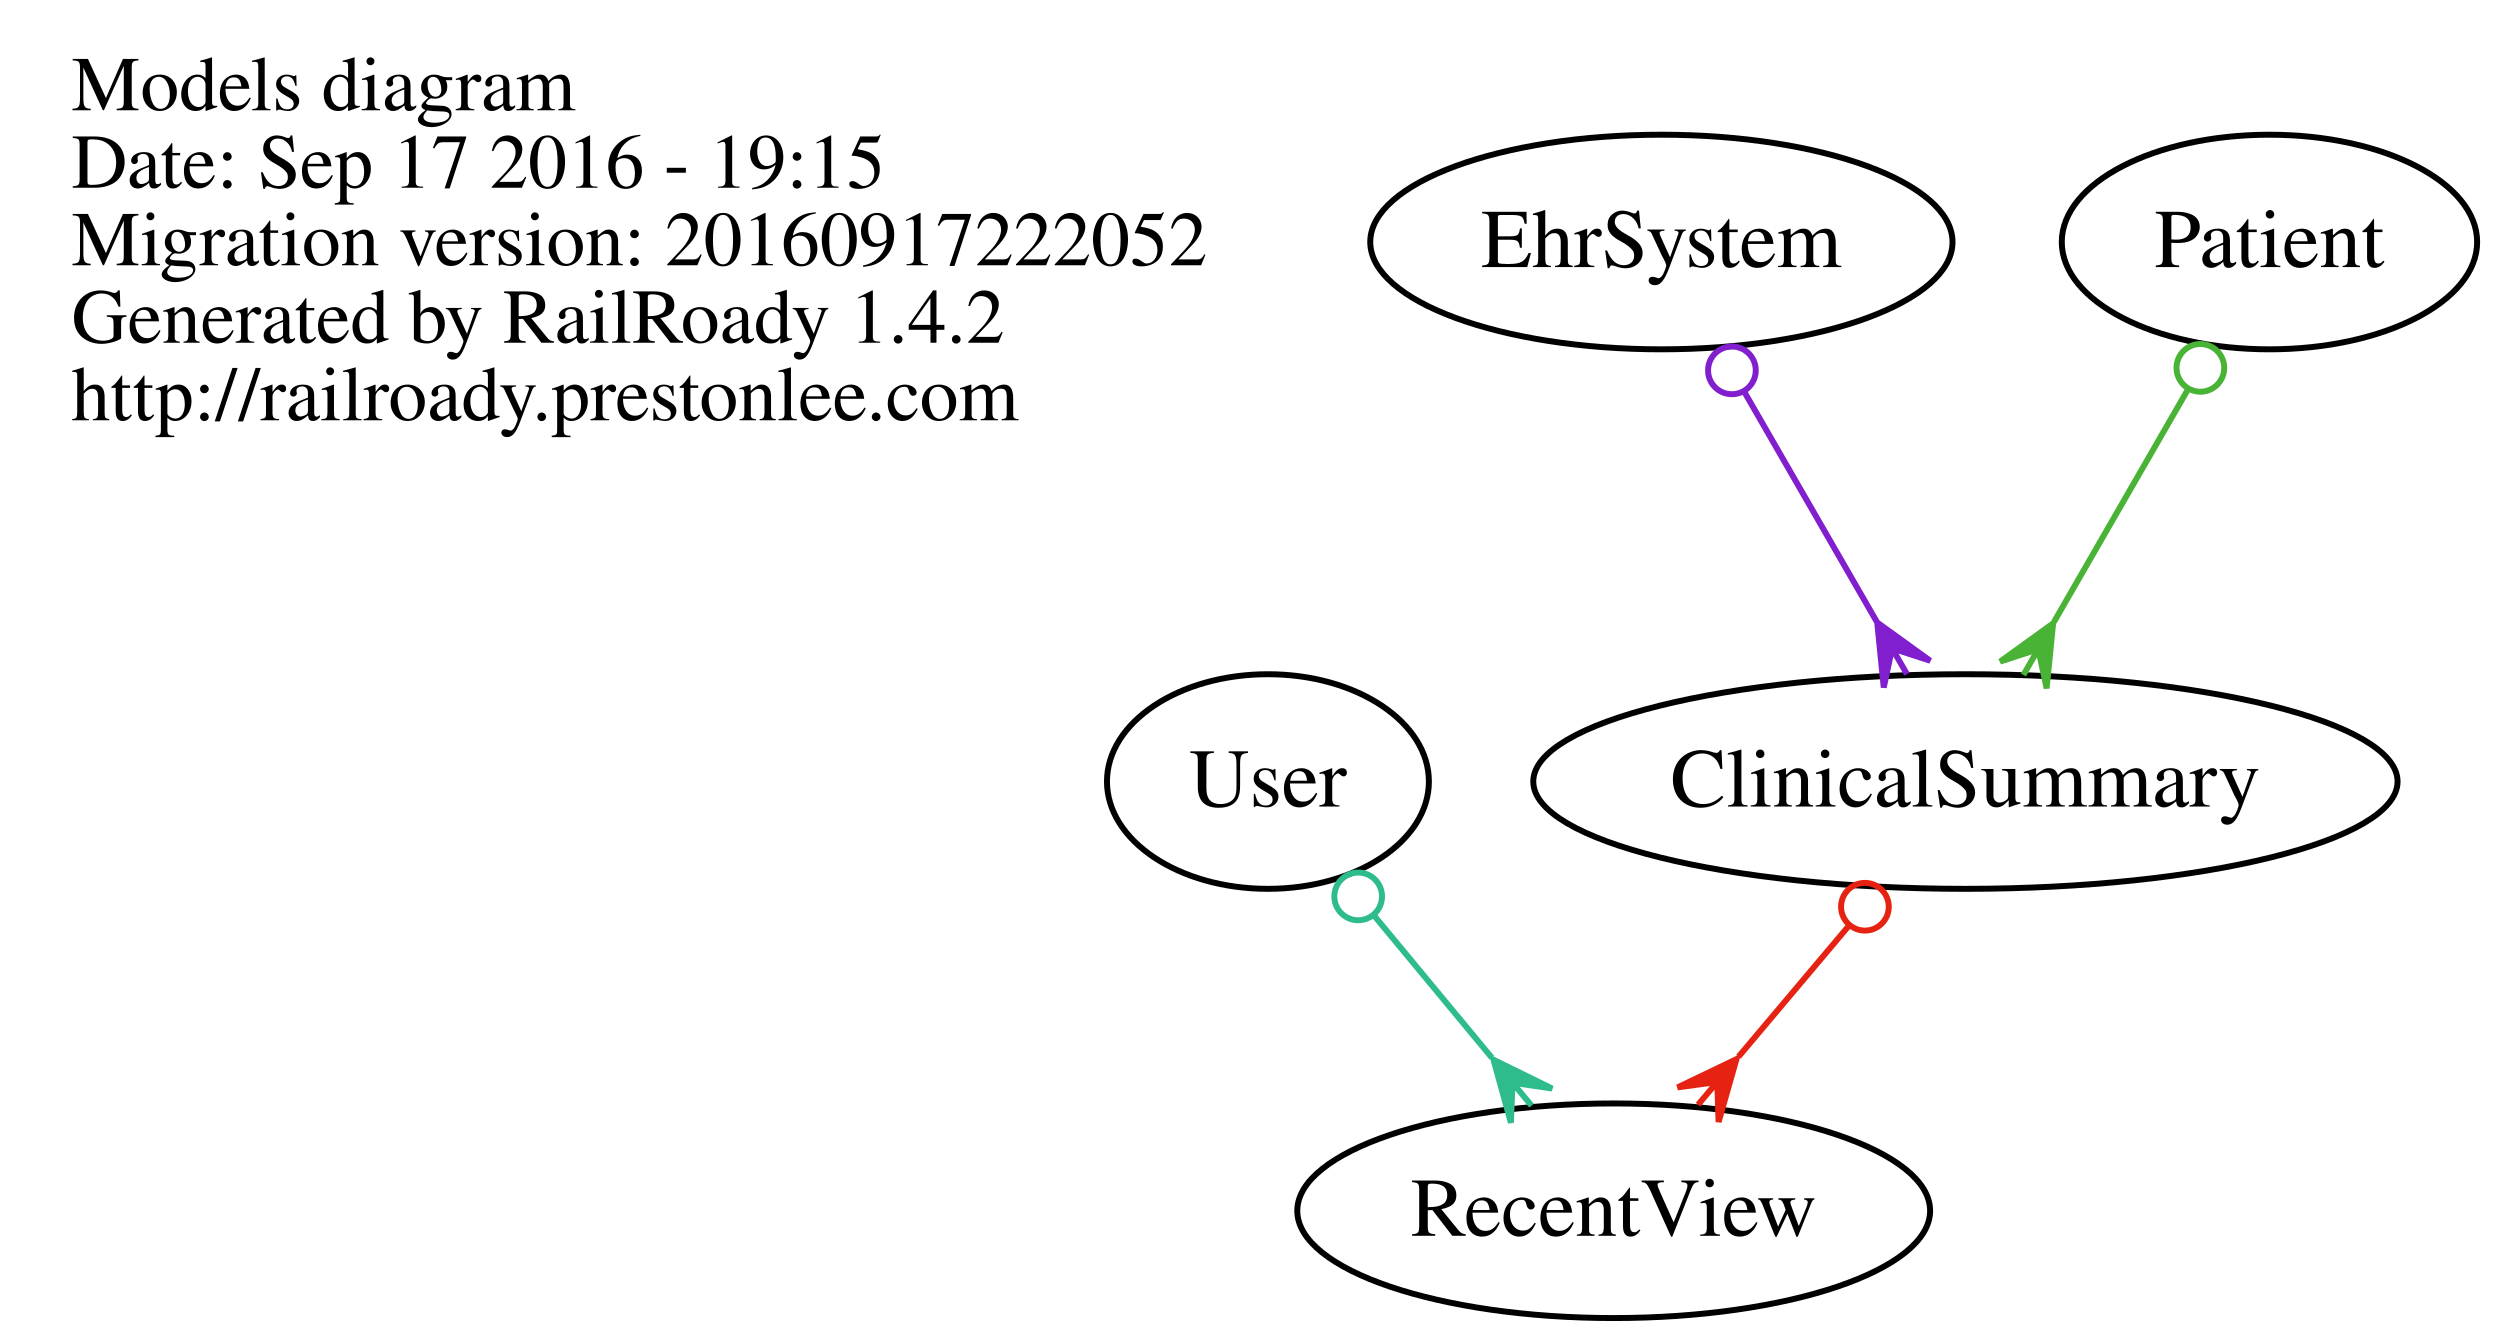
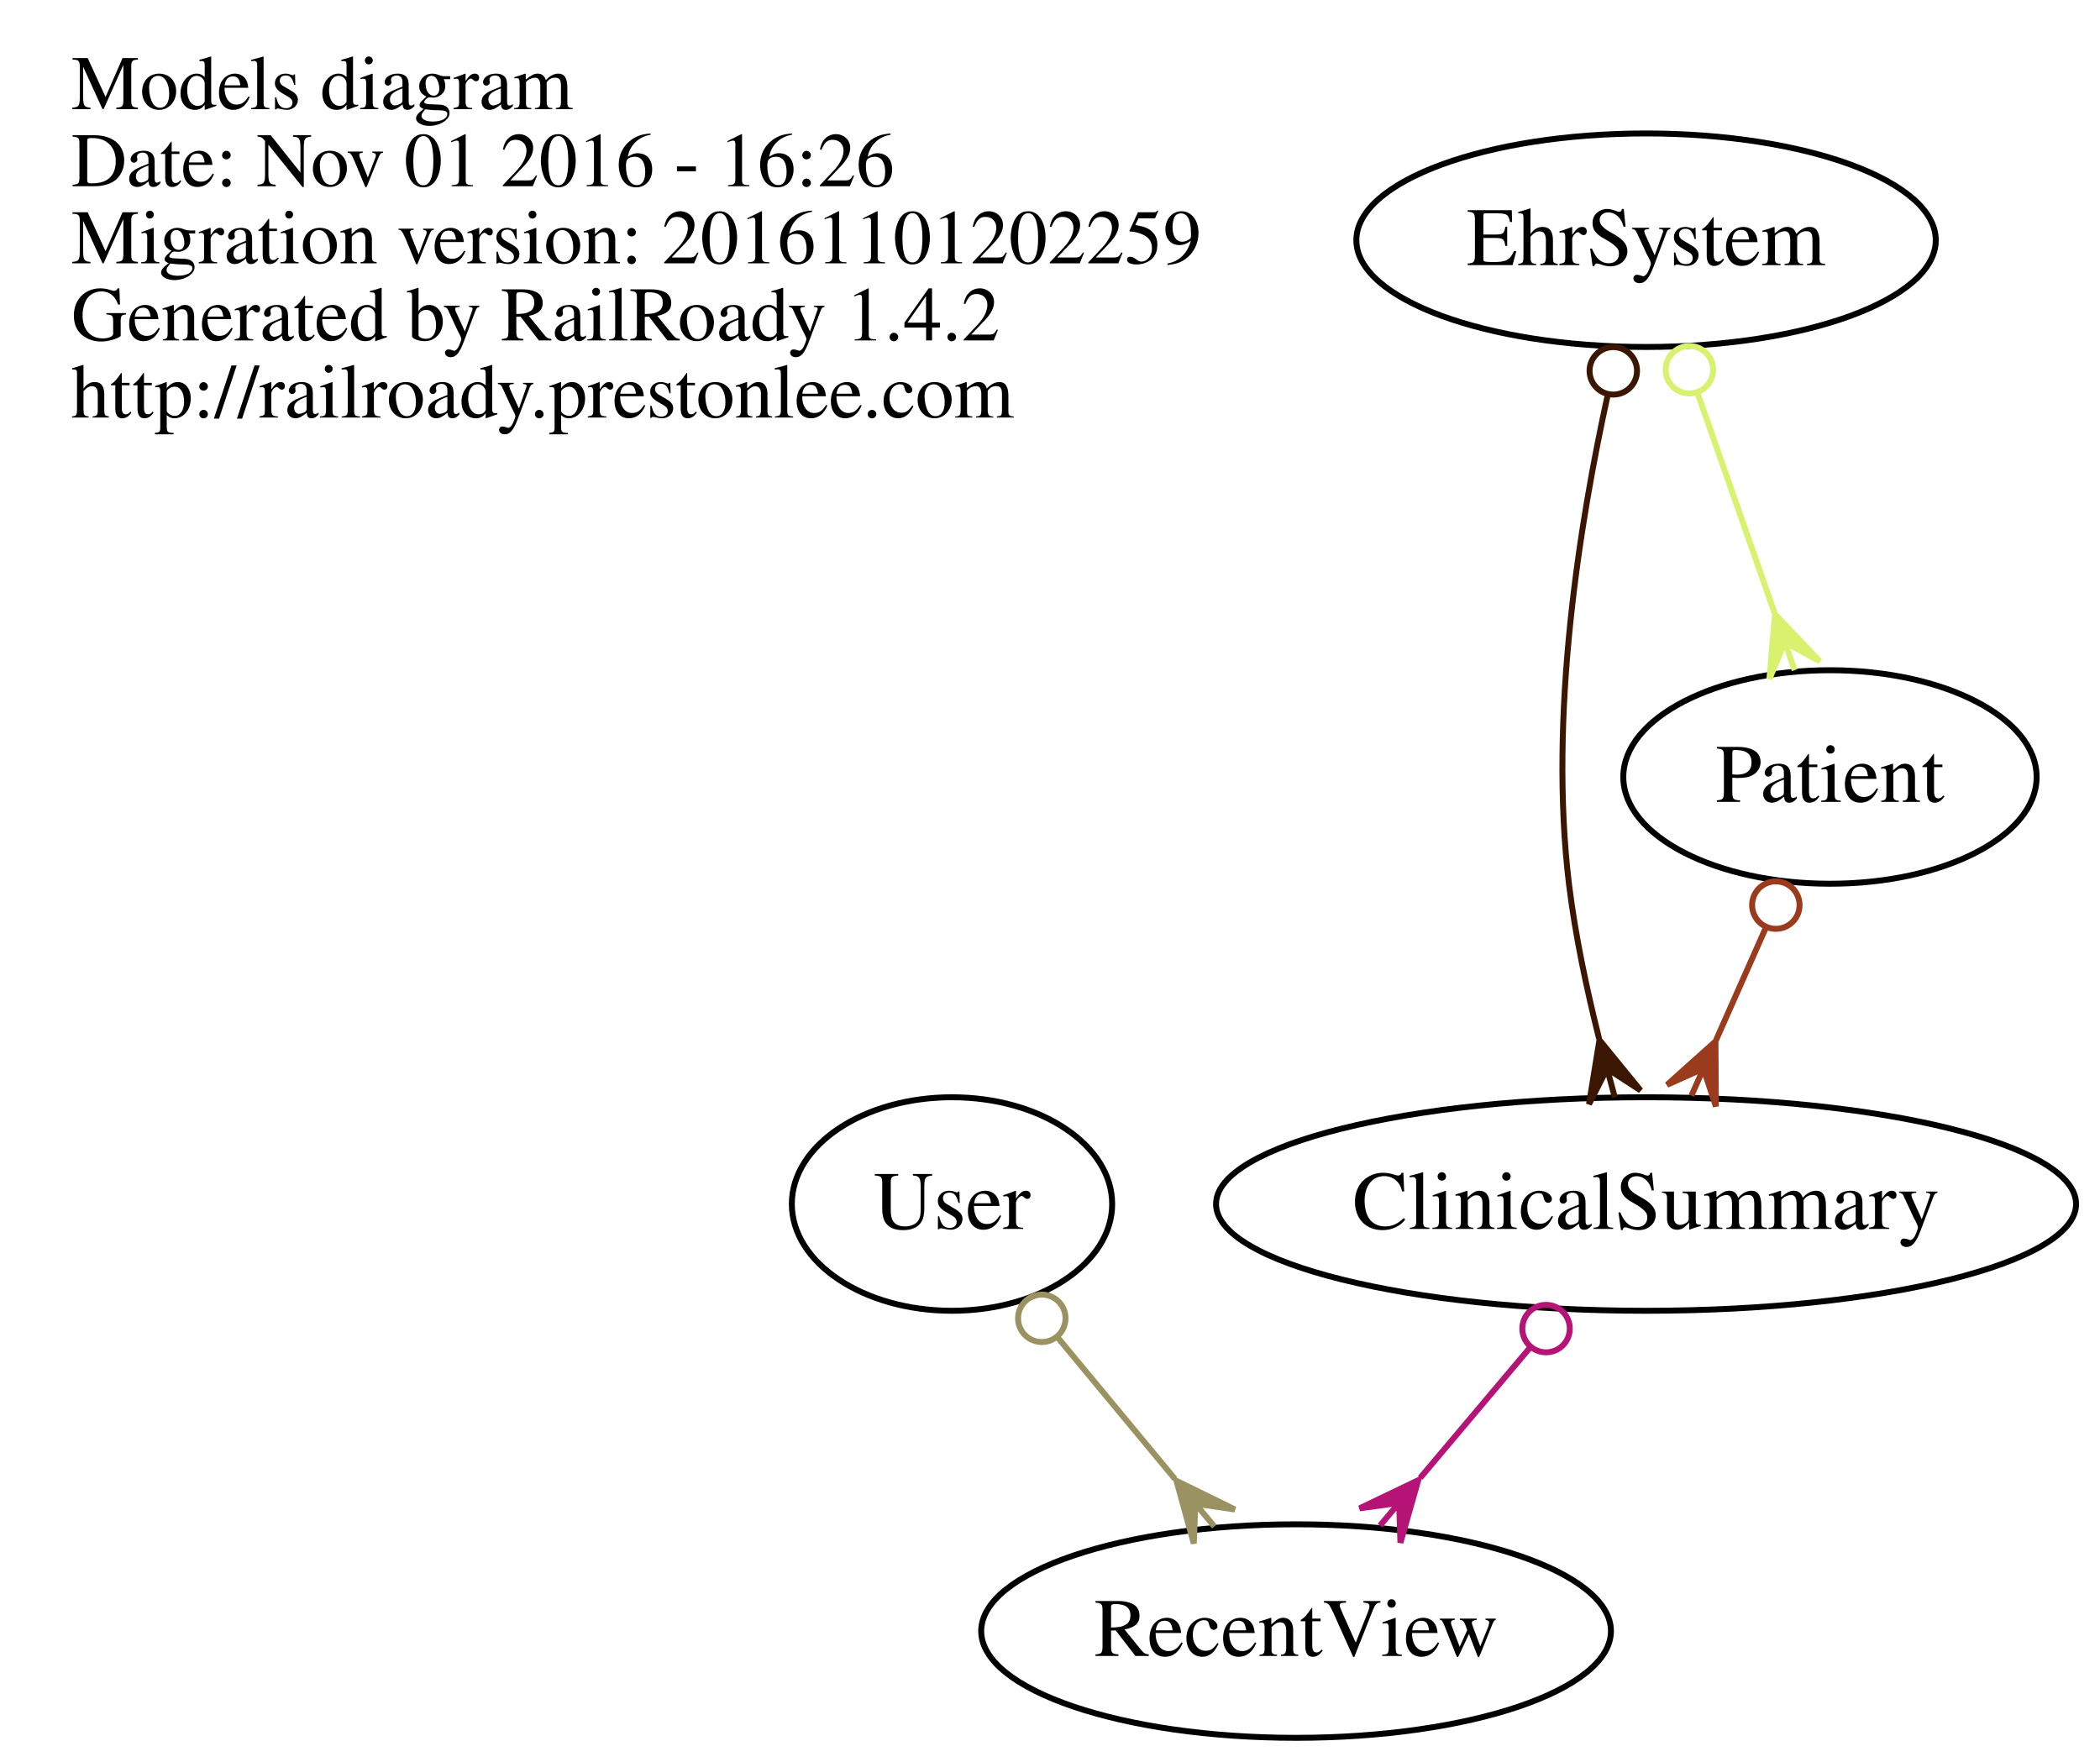
- <svg xmlns="http://www.w3.org/2000/svg" width="419pt" height="225pt" viewBox="0.00 0.00 419.36 225.00">
-   <g id="graph0" class="graph" transform="scale(1 1) rotate(0) translate(4 221)">
-     <polygon fill="none" stroke="none" points="-4,4 -4,-221 415.356,-221 415.356,4 -4,4" />
+ <svg xmlns="http://www.w3.org/2000/svg" width="354pt" height="297pt" viewBox="0.00 0.00 353.94 297.00">
+   <g id="graph0" class="graph" transform="scale(1 1) rotate(0) translate(4 293)">
+     <polygon fill="none" stroke="none" points="-4,4 -4,-293 349.944,-293 349.944,4 -4,4" />
    <g id="node1" class="node">
-       <text text-anchor="start" x="8" y="-202.6" font-family="Times,serif" font-size="13.00">Models diagram</text>
-       <text text-anchor="start" x="8" y="-189.6" font-family="Times,serif" font-size="13.00">Date: Sep 17 2016 - 19:15</text>
-       <text text-anchor="start" x="8" y="-176.6" font-family="Times,serif" font-size="13.00">Migration version: 20160917222052</text>
-       <text text-anchor="start" x="8" y="-163.6" font-family="Times,serif" font-size="13.00">Generated by RailRoady 1.4.2</text>
-       <text text-anchor="start" x="8" y="-150.6" font-family="Times,serif" font-size="13.00">http://railroady.prestonlee.com</text>
+       <text text-anchor="start" x="8" y="-274.6" font-family="Times,serif" font-size="13.00">Models diagram</text>
+       <text text-anchor="start" x="8" y="-261.6" font-family="Times,serif" font-size="13.00">Date: Nov 01 2016 - 16:26</text>
+       <text text-anchor="start" x="8" y="-248.6" font-family="Times,serif" font-size="13.00">Migration version: 20161101202259</text>
+       <text text-anchor="start" x="8" y="-235.6" font-family="Times,serif" font-size="13.00">Generated by RailRoady 1.4.2</text>
+       <text text-anchor="start" x="8" y="-222.6" font-family="Times,serif" font-size="13.00">http://railroady.prestonlee.com</text>
    </g>
    <g id="node2" class="node">
-       <ellipse fill="none" stroke="black" cx="325.688" cy="-90" rx="72.489" ry="18" />
-       <text text-anchor="middle" x="325.688" y="-85.8" font-family="Times,serif" font-size="14.00">ClinicalSummary</text>
+       <ellipse fill="none" stroke="black" cx="273.45" cy="-90" rx="72.489" ry="18" />
+       <text text-anchor="middle" x="273.45" y="-85.8" font-family="Times,serif" font-size="14.00">ClinicalSummary</text>
    </g>
    <g id="node5" class="node">
-       <ellipse fill="none" stroke="black" cx="266.688" cy="-18" rx="53.077" ry="18" />
-       <text text-anchor="middle" x="266.688" y="-13.8" font-family="Times,serif" font-size="14.00">RecentView</text>
+       <ellipse fill="none" stroke="black" cx="214.45" cy="-18" rx="53.077" ry="18" />
+       <text text-anchor="middle" x="214.45" y="-13.8" font-family="Times,serif" font-size="14.00">RecentView</text>
    </g>
    <g id="edge1" class="edge">
-       <path fill="none" stroke="#e62313" d="M306.169,-65.843C300.22,-58.784 293.657,-50.997 287.618,-43.833" />
-       <ellipse fill="none" stroke="#e62313" cx="308.828" cy="-68.996" rx="4" ry="4" />
-       <polygon fill="#e62313" stroke="#e62313" points="287.283,-43.435 284.279,-32.889 284.061,-39.612 280.838,-35.789 280.838,-35.789 280.838,-35.789 284.061,-39.612 277.398,-38.689 287.283,-43.435 287.283,-43.435" />
+       <path fill="none" stroke="#b51376" d="M253.931,-65.843C247.982,-58.784 241.419,-50.997 235.38,-43.833" />
+       <ellipse fill="none" stroke="#b51376" cx="256.59" cy="-68.996" rx="4" ry="4" />
+       <polygon fill="#b51376" stroke="#b51376" points="235.045,-43.435 232.041,-32.889 231.823,-39.612 228.6,-35.789 228.6,-35.789 228.6,-35.789 231.823,-39.612 225.16,-38.689 235.045,-43.435 235.045,-43.435" />
    </g>
    <g id="node3" class="node">
-       <ellipse fill="none" stroke="black" cx="274.688" cy="-180.5" rx="48.836" ry="18" />
-       <text text-anchor="middle" x="274.688" y="-176.3" font-family="Times,serif" font-size="14.00">EhrSystem</text>
+       <ellipse fill="none" stroke="black" cx="273.45" cy="-252.5" rx="48.836" ry="18" />
+       <text text-anchor="middle" x="273.45" y="-248.3" font-family="Times,serif" font-size="14.00">EhrSystem</text>
+     </g>
+     <g id="edge3" class="edge">
+       <path fill="none" stroke="#3b1602" d="M267.024,-226.576C262.222,-204.788 257.03,-172.299 260.45,-144 261.489,-135.403 263.443,-126.188 265.527,-117.893" />
+       <ellipse fill="none" stroke="#3b1602" cx="267.925" cy="-230.474" rx="4" ry="4" />
+       <polygon fill="#3b1602" stroke="#3b1602" points="265.591,-117.653 272.523,-109.156 266.883,-112.823 268.176,-107.993 268.176,-107.993 268.176,-107.993 266.883,-112.823 263.829,-106.829 265.591,-117.653 265.591,-117.653" />
+     </g>
+     <g id="node4" class="node">
+       <ellipse fill="none" stroke="black" cx="304.45" cy="-162" rx="34.837" ry="18" />
+       <text text-anchor="middle" x="304.45" y="-157.8" font-family="Times,serif" font-size="14.00">Patient</text>
    </g>
    <g id="edge2" class="edge">
-       <path fill="none" stroke="#811ece" d="M288.561,-155.426C295.454,-143.465 303.789,-129.001 310.814,-116.811" />
-       <ellipse fill="none" stroke="#811ece" cx="286.518" cy="-158.971" rx="4" ry="4" />
-       <polygon fill="#811ece" stroke="#811ece" points="310.892,-116.676 319.784,-110.258 313.388,-112.343 315.885,-108.011 315.885,-108.011 315.885,-108.011 313.388,-112.343 311.986,-105.764 310.892,-116.676 310.892,-116.676" />
+       <path fill="none" stroke="#d8f270" d="M282.171,-226.603C286.201,-215.098 290.992,-201.42 295.097,-189.701" />
+       <ellipse fill="none" stroke="#d8f270" cx="280.749" cy="-230.661" rx="4" ry="4" />
+       <polygon fill="#d8f270" stroke="#d8f270" points="295.185,-189.449 302.738,-181.499 296.838,-184.73 298.491,-180.011 298.491,-180.011 298.491,-180.011 296.838,-184.73 294.244,-178.524 295.185,-189.449 295.185,-189.449" />
    </g>
-     <g id="node4" class="node">
-       <ellipse fill="none" stroke="black" cx="376.688" cy="-180.5" rx="34.837" ry="18" />
-       <text text-anchor="middle" x="376.688" y="-176.3" font-family="Times,serif" font-size="14.00">Patient</text>
-     </g>
-     <g id="edge3" class="edge">
-       <path fill="none" stroke="#49b336" d="M363.033,-155.805C356.089,-143.756 347.639,-129.092 340.534,-116.763" />
-       <ellipse fill="none" stroke="#49b336" cx="365.098" cy="-159.388" rx="4" ry="4" />
-       <polygon fill="#49b336" stroke="#49b336" points="340.404,-116.537 339.31,-105.626 337.907,-112.205 335.411,-107.872 335.411,-107.872 335.411,-107.872 337.907,-112.205 331.512,-110.119 340.404,-116.537 340.404,-116.537" />
+     <g id="edge4" class="edge">
+       <path fill="none" stroke="#9a3b1e" d="M293.621,-136.548C290.911,-130.428 287.991,-123.835 285.237,-117.616" />
+       <ellipse fill="none" stroke="#9a3b1e" cx="295.326" cy="-140.398" rx="4" ry="4" />
+       <polygon fill="#9a3b1e" stroke="#9a3b1e" points="285.15,-117.419 285.215,-106.453 283.125,-112.847 281.1,-108.275 281.1,-108.275 281.1,-108.275 283.125,-112.847 276.986,-110.097 285.15,-117.419 285.15,-117.419" />
    </g>
    <g id="node6" class="node">
-       <ellipse fill="none" stroke="black" cx="208.688" cy="-90" rx="27" ry="18" />
-       <text text-anchor="middle" x="208.688" y="-85.8" font-family="Times,serif" font-size="14.00">User</text>
+       <ellipse fill="none" stroke="black" cx="156.45" cy="-90" rx="27" ry="18" />
+       <text text-anchor="middle" x="156.45" y="-85.8" font-family="Times,serif" font-size="14.00">User</text>
    </g>
-     <g id="edge4" class="edge">
-       <path fill="none" stroke="#2ebc8d" d="M226.591,-67.392C232.817,-59.879 239.845,-51.396 246.259,-43.656" />
-       <ellipse fill="none" stroke="#2ebc8d" cx="223.825" cy="-70.731" rx="4" ry="4" />
-       <polygon fill="#2ebc8d" stroke="#2ebc8d" points="246.53,-43.328 256.375,-38.499 249.72,-39.478 252.91,-35.628 252.91,-35.628 252.91,-35.628 249.72,-39.478 249.445,-32.757 246.53,-43.328 246.53,-43.328" />
+     <g id="edge5" class="edge">
+       <path fill="none" stroke="#9b9262" d="M174.353,-67.392C180.578,-59.879 187.607,-51.396 194.021,-43.656" />
+       <ellipse fill="none" stroke="#9b9262" cx="171.587" cy="-70.731" rx="4" ry="4" />
+       <polygon fill="#9b9262" stroke="#9b9262" points="194.292,-43.328 204.137,-38.499 197.482,-39.478 200.672,-35.628 200.672,-35.628 200.672,-35.628 197.482,-39.478 197.207,-32.757 194.292,-43.328 194.292,-43.328" />
    </g>
  </g>
</svg>
